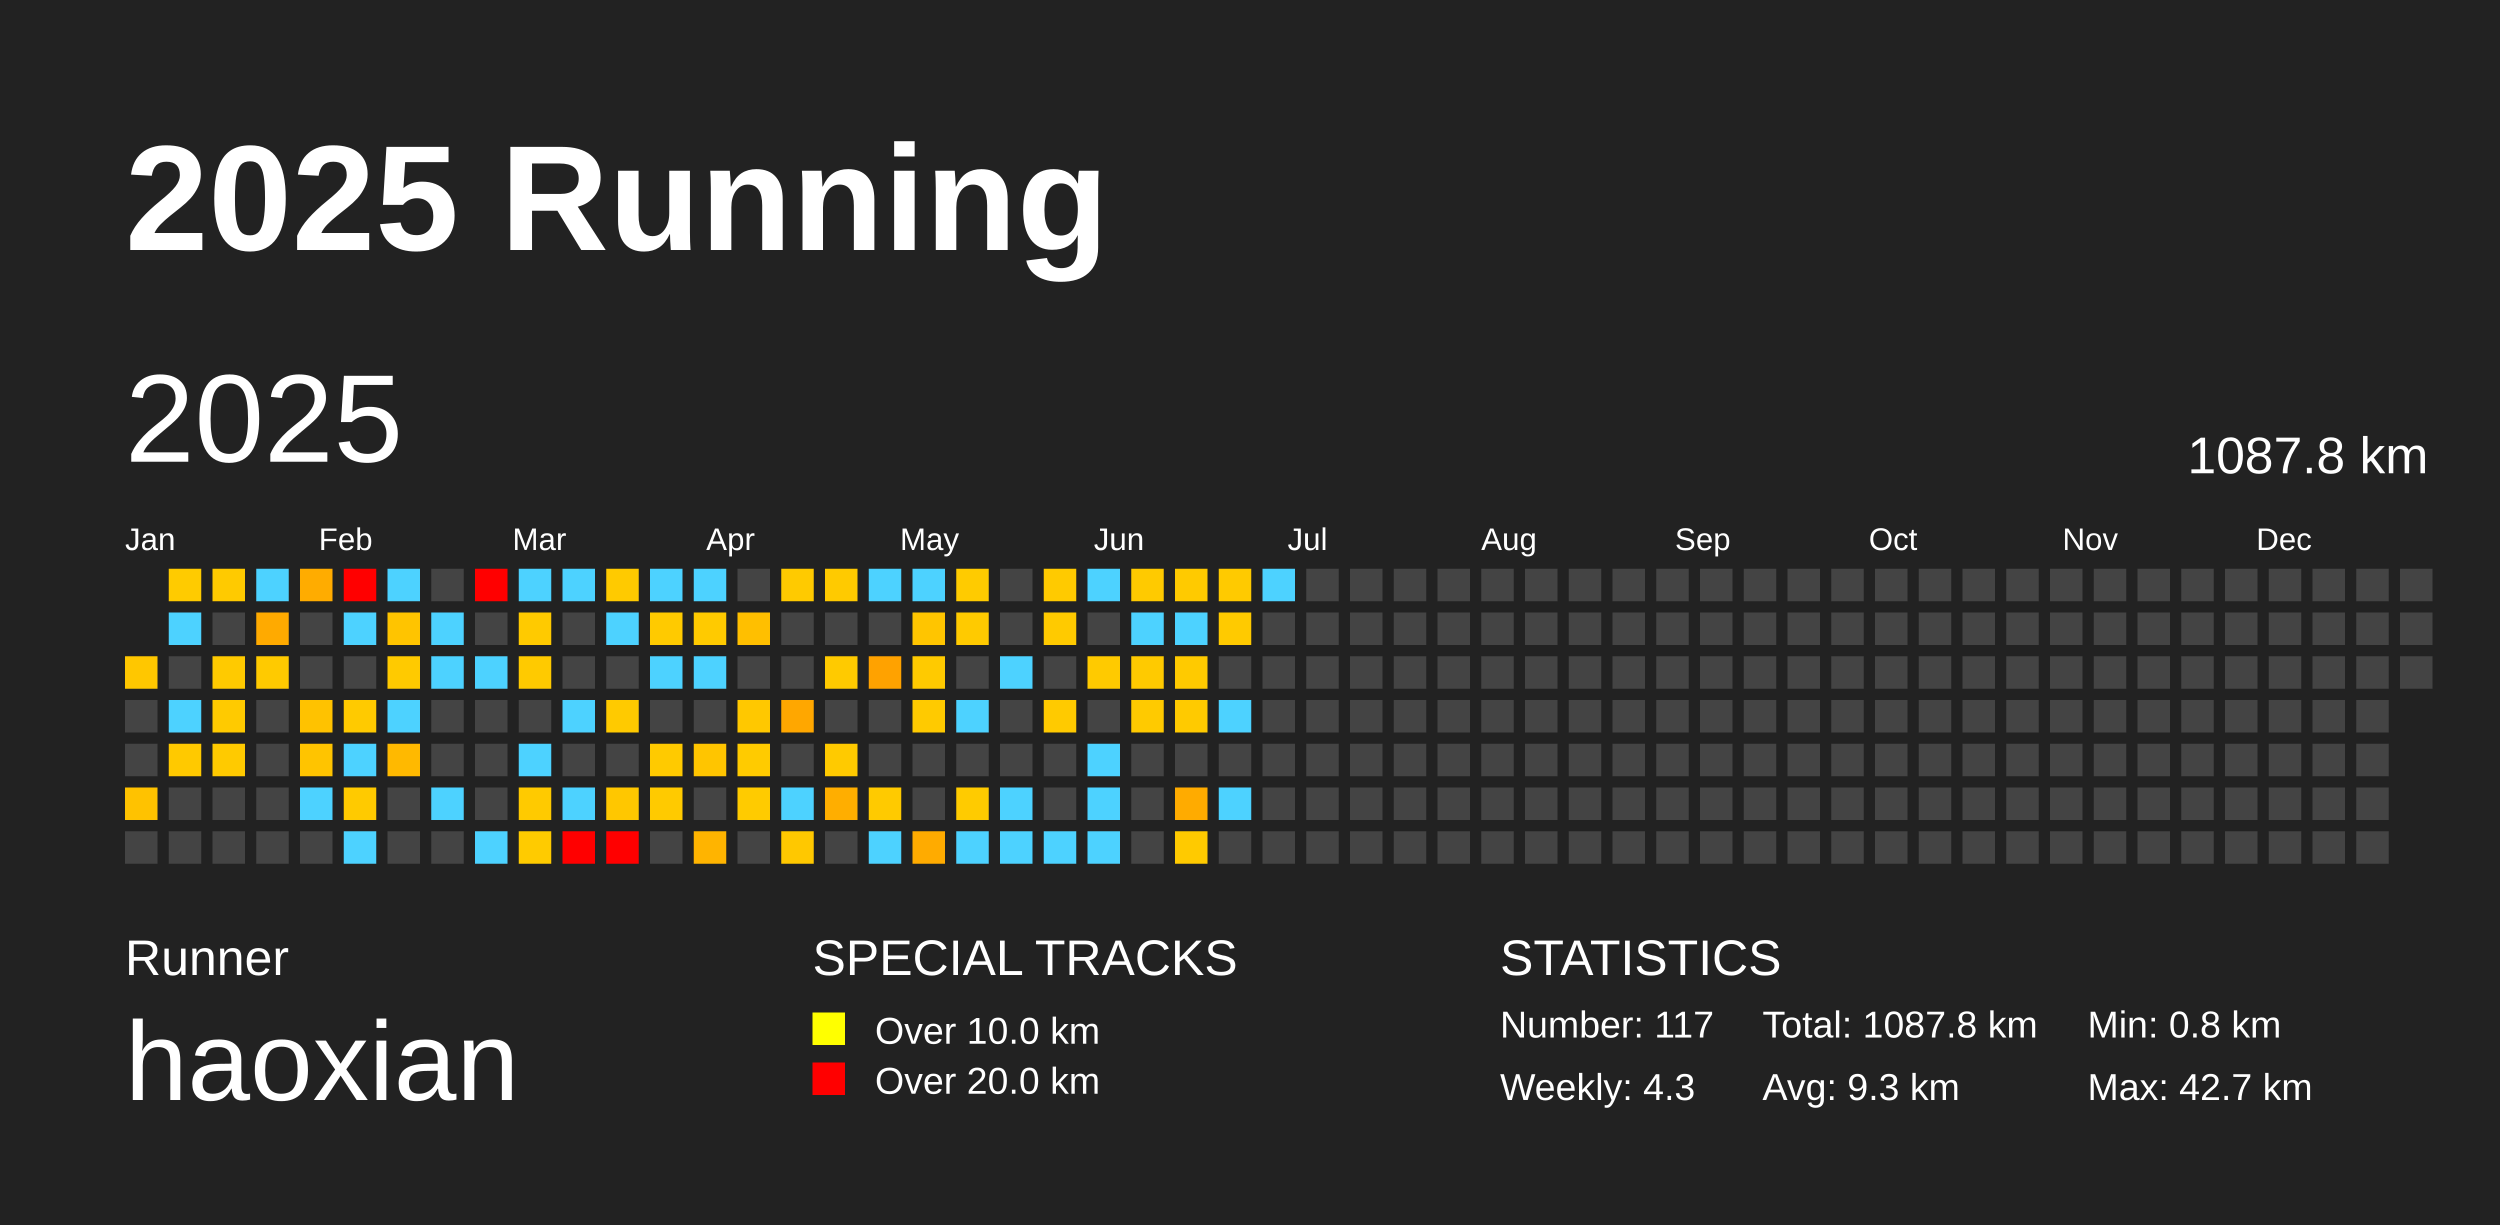
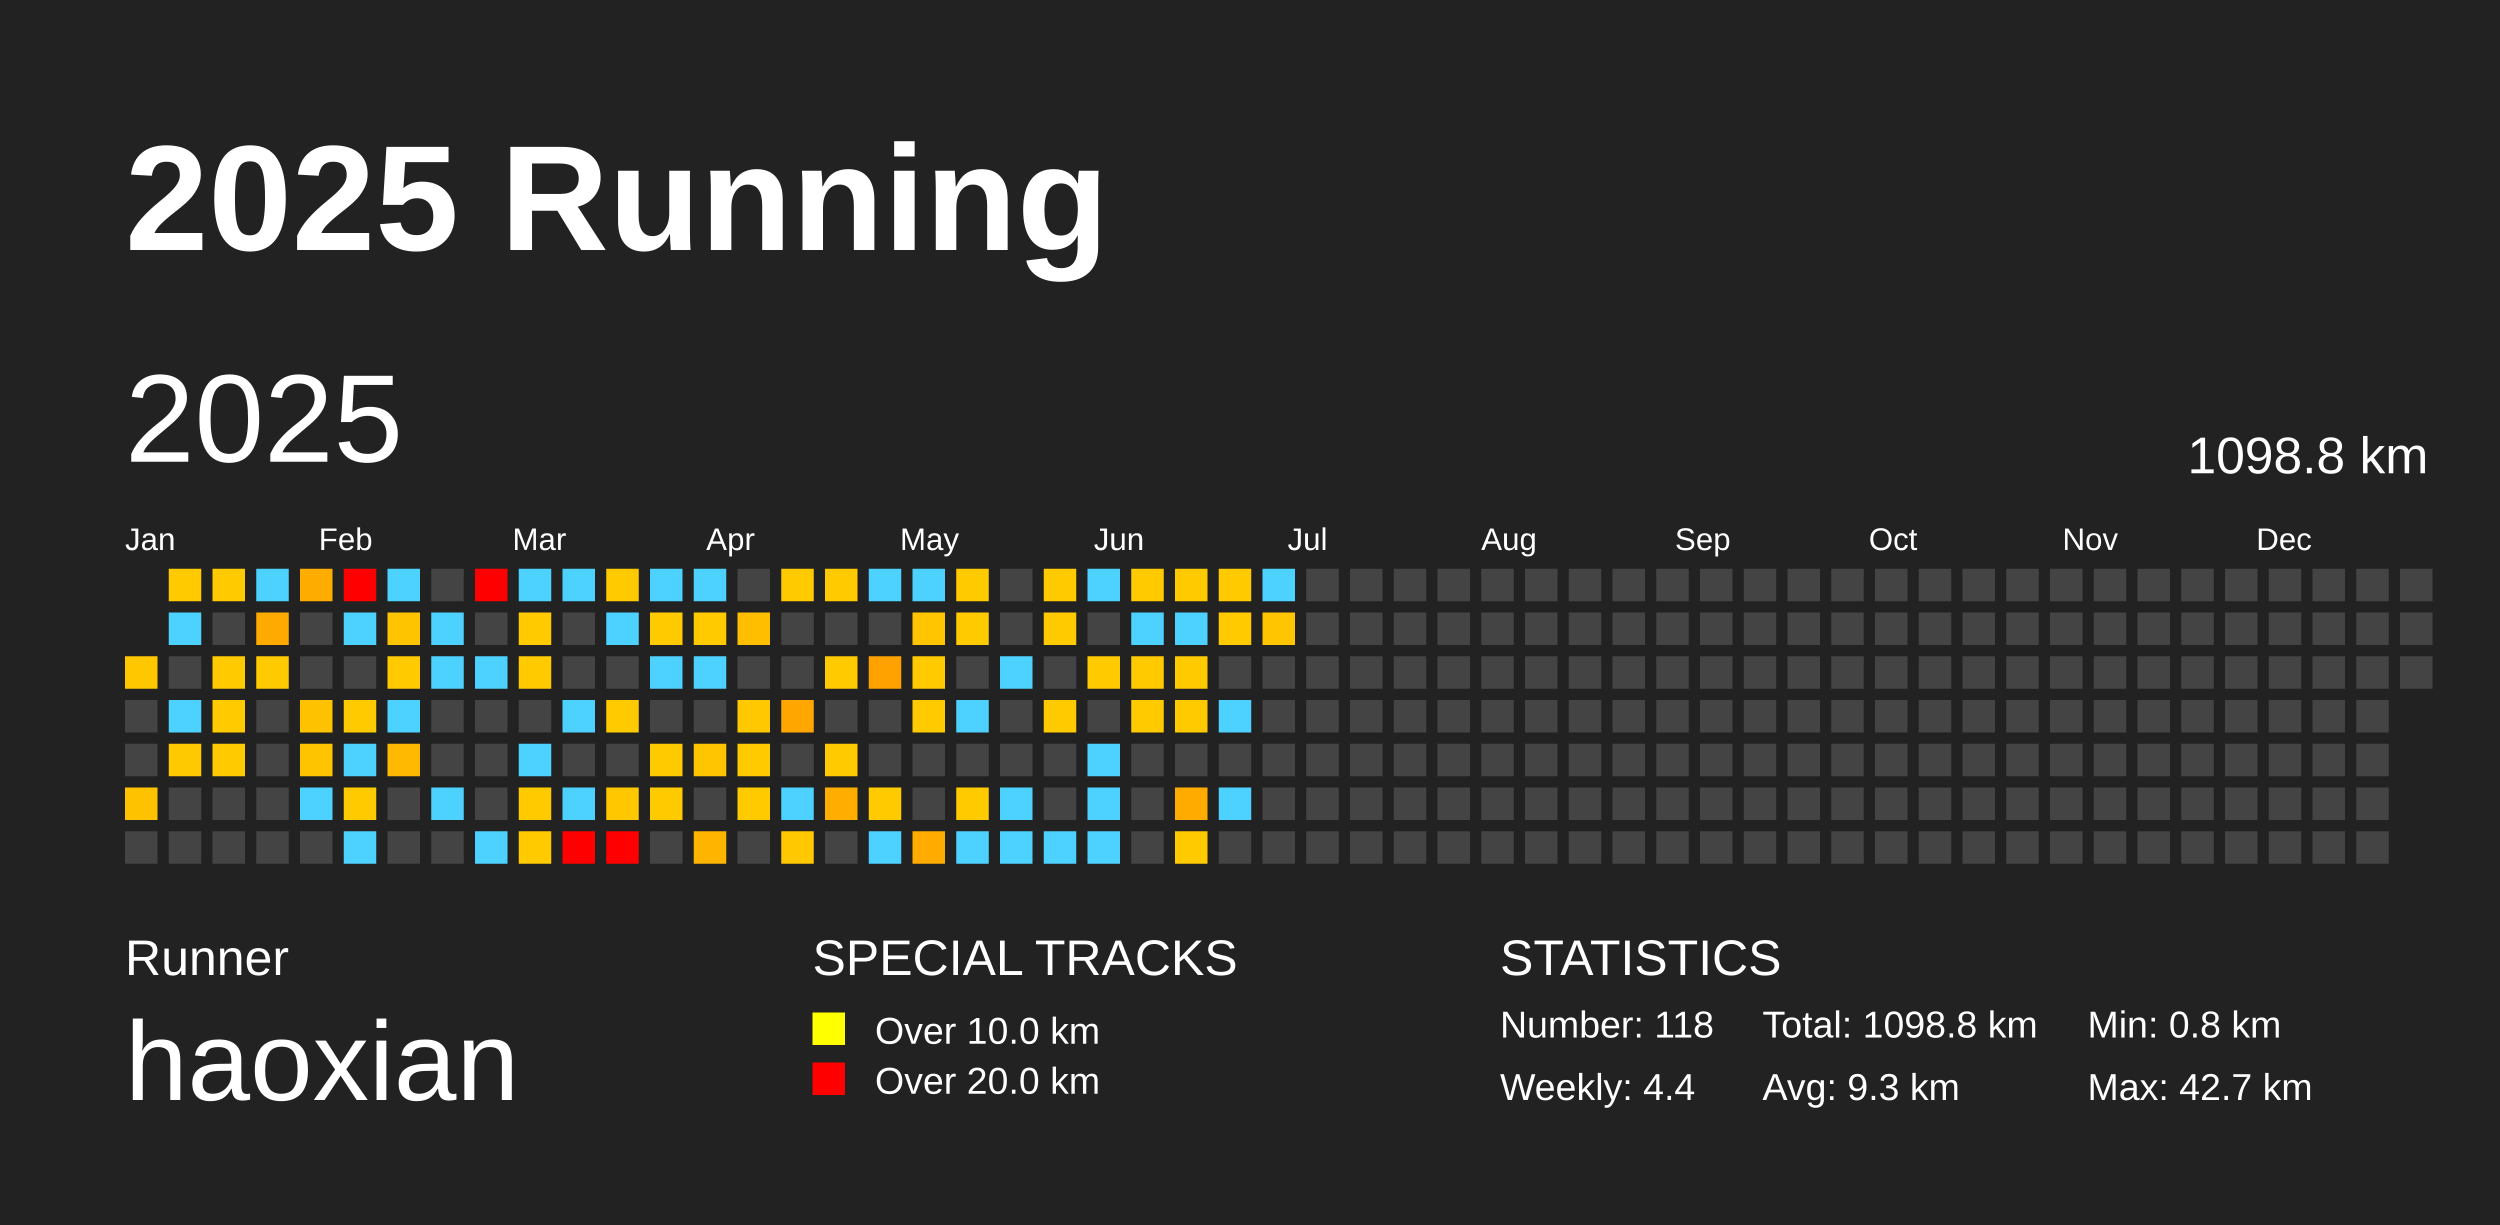
<svg xmlns="http://www.w3.org/2000/svg" baseProfile="full" height="98mm" version="1.1" viewBox="0,0,200,98" width="200mm">
  <defs />
  <rect fill="#222222" height="98" width="200" x="0" y="0" />
  <text fill="#FFFFFF" style="font-size:12px; font-family:Arial; font-weight:bold;" x="10" y="20">2025 Running</text>
  <text fill="#FFFFFF" style="font-size:4px; font-family:Arial" x="10" y="78">Runner</text>
  <text fill="#FFFFFF" style="font-size:9px; font-family:Arial" x="10" y="88">haoxian</text>
  <text fill="#FFFFFF" style="font-size:4px; font-family:Arial" x="65" y="78">SPECIAL TRACKS</text>
  <rect fill="yellow" height="2.6" width="2.6" x="65" y="81" />
  <text fill="#FFFFFF" style="font-size:3px; font-family:Arial" x="70" y="83.5">Over 10.0 km</text>
  <rect fill="red" height="2.6" width="2.6" x="65" y="85" />
  <text fill="#FFFFFF" style="font-size:3px; font-family:Arial" x="70" y="87.5">Over 20.0 km</text>
  <text fill="#FFFFFF" style="font-size:4px; font-family:Arial" x="120" y="78">STATISTICS</text>
-   <text fill="#FFFFFF" style="font-size:3px; font-family:Arial" x="120" y="83">Number: 117</text>
-   <text fill="#FFFFFF" style="font-size:3px; font-family:Arial" x="120" y="88">Weekly: 4.3</text>
-   <text fill="#FFFFFF" style="font-size:3px; font-family:Arial" x="141" y="83">Total: 1087.8 km</text>
+   <text fill="#FFFFFF" style="font-size:3px; font-family:Arial" x="120" y="83">Number: 118</text>
+   <text fill="#FFFFFF" style="font-size:3px; font-family:Arial" x="120" y="88">Weekly: 4.4</text>
+   <text fill="#FFFFFF" style="font-size:3px; font-family:Arial" x="141" y="83">Total: 1098.8 km</text>
  <text fill="#FFFFFF" style="font-size:3px; font-family:Arial" x="141" y="88">Avg: 9.3 km</text>
  <text fill="#FFFFFF" style="font-size:3px; font-family:Arial" x="167" y="83">Min: 0.8 km</text>
  <text fill="#FFFFFF" style="font-size:3px; font-family:Arial" x="167" y="88">Max: 42.7 km</text>
  <text dominant-baseline="hanging" fill="#FFFFFF" style="font-size:10.0px; font-family:Arial;" x="10" y="30">2025</text>
-   <text dominant-baseline="hanging" fill="#FFFFFF" style="font-size:4.125px; font-family:Arial;" x="175" y="35">1087.8 km</text>
+   <text dominant-baseline="hanging" fill="#FFFFFF" style="font-size:4.125px; font-family:Arial;" x="175" y="35">1098.8 km</text>
  <text fill="#FFFFFF" style="font-size:2.5px; font-family:Arial" x="10.0" y="44">Jan</text>
  <text fill="#FFFFFF" style="font-size:2.5px; font-family:Arial" x="25.5" y="44">Feb</text>
  <text fill="#FFFFFF" style="font-size:2.5px; font-family:Arial" x="41.0" y="44">Mar</text>
  <text fill="#FFFFFF" style="font-size:2.5px; font-family:Arial" x="56.5" y="44">Apr</text>
  <text fill="#FFFFFF" style="font-size:2.5px; font-family:Arial" x="72.0" y="44">May</text>
  <text fill="#FFFFFF" style="font-size:2.5px; font-family:Arial" x="87.5" y="44">Jun</text>
  <text fill="#FFFFFF" style="font-size:2.5px; font-family:Arial" x="103.0" y="44">Jul</text>
  <text fill="#FFFFFF" style="font-size:2.5px; font-family:Arial" x="118.5" y="44">Aug</text>
  <text fill="#FFFFFF" style="font-size:2.5px; font-family:Arial" x="134.0" y="44">Sep</text>
  <text fill="#FFFFFF" style="font-size:2.5px; font-family:Arial" x="149.5" y="44">Oct</text>
  <text fill="#FFFFFF" style="font-size:2.5px; font-family:Arial" x="165.0" y="44">Nov</text>
  <text fill="#FFFFFF" style="font-size:2.5px; font-family:Arial" x="180.5" y="44">Dec</text>
  <rect fill="#ffc700" height="2.6" width="2.6" x="10.0" y="52.5" />
  <rect fill="#444444" height="2.6" width="2.6" x="10.0" y="56.0" />
  <rect fill="#444444" height="2.6" width="2.6" x="10.0" y="59.5" />
  <rect fill="#ffc200" height="2.6" width="2.6" x="10.0" y="63.0" />
  <rect fill="#444444" height="2.6" width="2.6" x="10.0" y="66.5" />
  <rect fill="#ffcb00" height="2.6" width="2.6" x="13.5" y="45.5" />
  <rect fill="#4dd2ff" height="2.6" width="2.6" x="13.5" y="49.0" />
  <rect fill="#444444" height="2.6" width="2.6" x="13.5" y="52.5" />
  <rect fill="#4dd2ff" height="2.6" width="2.6" x="13.5" y="56.0" />
  <rect fill="#ffc900" height="2.6" width="2.6" x="13.5" y="59.5" />
  <rect fill="#444444" height="2.6" width="2.6" x="13.5" y="63.0" />
  <rect fill="#444444" height="2.6" width="2.6" x="13.5" y="66.5" />
  <rect fill="#ffca00" height="2.6" width="2.6" x="17.0" y="45.5" />
  <rect fill="#444444" height="2.6" width="2.6" x="17.0" y="49.0" />
  <rect fill="#ffca00" height="2.6" width="2.6" x="17.0" y="52.5" />
  <rect fill="#ffca00" height="2.6" width="2.6" x="17.0" y="56.0" />
  <rect fill="#ffca00" height="2.6" width="2.6" x="17.0" y="59.5" />
  <rect fill="#444444" height="2.6" width="2.6" x="17.0" y="63.0" />
  <rect fill="#444444" height="2.6" width="2.6" x="17.0" y="66.5" />
  <rect fill="#4dd2ff" height="2.6" width="2.6" x="20.5" y="45.5" />
  <rect fill="#ffaa00" height="2.6" width="2.6" x="20.5" y="49.0" />
  <rect fill="#ffca00" height="2.6" width="2.6" x="20.5" y="52.5" />
  <rect fill="#444444" height="2.6" width="2.6" x="20.5" y="56.0" />
  <rect fill="#444444" height="2.6" width="2.6" x="20.5" y="59.5" />
  <rect fill="#444444" height="2.6" width="2.6" x="20.5" y="63.0" />
  <rect fill="#444444" height="2.6" width="2.6" x="20.5" y="66.5" />
  <rect fill="#ffac00" height="2.6" width="2.6" x="24.0" y="45.5" />
  <rect fill="#444444" height="2.6" width="2.6" x="24.0" y="49.0" />
  <rect fill="#444444" height="2.6" width="2.6" x="24.0" y="52.5" />
  <rect fill="#ffc200" height="2.6" width="2.6" x="24.0" y="56.0" />
  <rect fill="#ffc400" height="2.6" width="2.6" x="24.0" y="59.5" />
  <rect fill="#4dd2ff" height="2.6" width="2.6" x="24.0" y="63.0" />
  <rect fill="#444444" height="2.6" width="2.6" x="24.0" y="66.5" />
  <rect fill="red" height="2.6" width="2.6" x="27.5" y="45.5" />
  <rect fill="#4dd2ff" height="2.6" width="2.6" x="27.5" y="49.0" />
  <rect fill="#444444" height="2.6" width="2.6" x="27.5" y="52.5" />
  <rect fill="#ffca00" height="2.6" width="2.6" x="27.5" y="56.0" />
  <rect fill="#4dd2ff" height="2.6" width="2.6" x="27.5" y="59.5" />
  <rect fill="#ffca00" height="2.6" width="2.6" x="27.5" y="63.0" />
  <rect fill="#4dd2ff" height="2.6" width="2.6" x="27.5" y="66.5" />
  <rect fill="#4dd2ff" height="2.6" width="2.6" x="31.0" y="45.5" />
  <rect fill="#ffc400" height="2.6" width="2.6" x="31.0" y="49.0" />
  <rect fill="#ffca00" height="2.6" width="2.6" x="31.0" y="52.5" />
  <rect fill="#4dd2ff" height="2.6" width="2.6" x="31.0" y="56.0" />
  <rect fill="#ffb900" height="2.6" width="2.6" x="31.0" y="59.5" />
  <rect fill="#444444" height="2.6" width="2.6" x="31.0" y="63.0" />
  <rect fill="#444444" height="2.6" width="2.6" x="31.0" y="66.5" />
  <rect fill="#444444" height="2.6" width="2.6" x="34.5" y="45.5" />
  <rect fill="#4dd2ff" height="2.6" width="2.6" x="34.5" y="49.0" />
  <rect fill="#4dd2ff" height="2.6" width="2.6" x="34.5" y="52.5" />
  <rect fill="#444444" height="2.6" width="2.6" x="34.5" y="56.0" />
  <rect fill="#444444" height="2.6" width="2.6" x="34.5" y="59.5" />
  <rect fill="#4dd2ff" height="2.6" width="2.6" x="34.5" y="63.0" />
  <rect fill="#444444" height="2.6" width="2.6" x="34.5" y="66.5" />
  <rect fill="red" height="2.6" width="2.6" x="38.0" y="45.5" />
  <rect fill="#444444" height="2.6" width="2.6" x="38.0" y="49.0" />
  <rect fill="#4dd2ff" height="2.6" width="2.6" x="38.0" y="52.5" />
  <rect fill="#444444" height="2.6" width="2.6" x="38.0" y="56.0" />
  <rect fill="#444444" height="2.6" width="2.6" x="38.0" y="59.5" />
  <rect fill="#444444" height="2.6" width="2.6" x="38.0" y="63.0" />
  <rect fill="#4dd2ff" height="2.6" width="2.6" x="38.0" y="66.5" />
  <rect fill="#4dd2ff" height="2.6" width="2.6" x="41.5" y="45.5" />
  <rect fill="#ffca00" height="2.6" width="2.6" x="41.5" y="49.0" />
  <rect fill="#ffca00" height="2.6" width="2.6" x="41.5" y="52.5" />
  <rect fill="#444444" height="2.6" width="2.6" x="41.5" y="56.0" />
  <rect fill="#4dd2ff" height="2.6" width="2.6" x="41.5" y="59.5" />
  <rect fill="#ffca00" height="2.6" width="2.6" x="41.5" y="63.0" />
  <rect fill="#ffcb00" height="2.6" width="2.6" x="41.5" y="66.5" />
  <rect fill="#4dd2ff" height="2.6" width="2.6" x="45.0" y="45.5" />
  <rect fill="#444444" height="2.6" width="2.6" x="45.0" y="49.0" />
  <rect fill="#444444" height="2.6" width="2.6" x="45.0" y="52.5" />
  <rect fill="#4dd2ff" height="2.6" width="2.6" x="45.0" y="56.0" />
  <rect fill="#444444" height="2.6" width="2.6" x="45.0" y="59.5" />
  <rect fill="#4dd2ff" height="2.6" width="2.6" x="45.0" y="63.0" />
  <rect fill="red" height="2.6" width="2.6" x="45.0" y="66.5" />
  <rect fill="#ffca00" height="2.6" width="2.6" x="48.5" y="45.5" />
  <rect fill="#4dd2ff" height="2.6" width="2.6" x="48.5" y="49.0" />
  <rect fill="#444444" height="2.6" width="2.6" x="48.5" y="52.5" />
  <rect fill="#ffca00" height="2.6" width="2.6" x="48.5" y="56.0" />
  <rect fill="#444444" height="2.6" width="2.6" x="48.5" y="59.5" />
  <rect fill="#ffc700" height="2.6" width="2.6" x="48.5" y="63.0" />
  <rect fill="red" height="2.6" width="2.6" x="48.5" y="66.5" />
  <rect fill="#4dd2ff" height="2.6" width="2.6" x="52.0" y="45.5" />
  <rect fill="#ffca00" height="2.6" width="2.6" x="52.0" y="49.0" />
  <rect fill="#4dd2ff" height="2.6" width="2.6" x="52.0" y="52.5" />
  <rect fill="#444444" height="2.6" width="2.6" x="52.0" y="56.0" />
  <rect fill="#ffca00" height="2.6" width="2.6" x="52.0" y="59.5" />
  <rect fill="#ffca00" height="2.6" width="2.6" x="52.0" y="63.0" />
  <rect fill="#444444" height="2.6" width="2.6" x="52.0" y="66.5" />
  <rect fill="#4dd2ff" height="2.6" width="2.6" x="55.5" y="45.5" />
  <rect fill="#ffca00" height="2.6" width="2.6" x="55.5" y="49.0" />
  <rect fill="#4dd2ff" height="2.6" width="2.6" x="55.5" y="52.5" />
  <rect fill="#444444" height="2.6" width="2.6" x="55.5" y="56.0" />
  <rect fill="#ffc500" height="2.6" width="2.6" x="55.5" y="59.5" />
  <rect fill="#444444" height="2.6" width="2.6" x="55.5" y="63.0" />
  <rect fill="#ffb400" height="2.6" width="2.6" x="55.5" y="66.5" />
  <rect fill="#444444" height="2.6" width="2.6" x="59.0" y="45.5" />
  <rect fill="#ffbf00" height="2.6" width="2.6" x="59.0" y="49.0" />
  <rect fill="#444444" height="2.6" width="2.6" x="59.0" y="52.5" />
  <rect fill="#ffc800" height="2.6" width="2.6" x="59.0" y="56.0" />
  <rect fill="#ffcb00" height="2.6" width="2.6" x="59.0" y="59.5" />
  <rect fill="#ffcb00" height="2.6" width="2.6" x="59.0" y="63.0" />
  <rect fill="#444444" height="2.6" width="2.6" x="59.0" y="66.5" />
  <rect fill="#ffca00" height="2.6" width="2.6" x="62.5" y="45.5" />
  <rect fill="#444444" height="2.6" width="2.6" x="62.5" y="49.0" />
  <rect fill="#444444" height="2.6" width="2.6" x="62.5" y="52.5" />
  <rect fill="#ffa700" height="2.6" width="2.6" x="62.5" y="56.0" />
  <rect fill="#444444" height="2.6" width="2.6" x="62.5" y="59.5" />
  <rect fill="#4dd2ff" height="2.6" width="2.6" x="62.5" y="63.0" />
  <rect fill="#ffc800" height="2.6" width="2.6" x="62.5" y="66.5" />
  <rect fill="#ffca00" height="2.6" width="2.6" x="66.0" y="45.5" />
  <rect fill="#444444" height="2.6" width="2.6" x="66.0" y="49.0" />
  <rect fill="#ffca00" height="2.6" width="2.6" x="66.0" y="52.5" />
  <rect fill="#444444" height="2.6" width="2.6" x="66.0" y="56.0" />
  <rect fill="#ffca00" height="2.6" width="2.6" x="66.0" y="59.5" />
  <rect fill="#ffae00" height="2.6" width="2.6" x="66.0" y="63.0" />
  <rect fill="#444444" height="2.6" width="2.6" x="66.0" y="66.5" />
  <rect fill="#4dd2ff" height="2.6" width="2.6" x="69.5" y="45.5" />
  <rect fill="#444444" height="2.6" width="2.6" x="69.5" y="49.0" />
  <rect fill="#ffa200" height="2.6" width="2.6" x="69.5" y="52.5" />
  <rect fill="#444444" height="2.6" width="2.6" x="69.5" y="56.0" />
  <rect fill="#444444" height="2.6" width="2.6" x="69.5" y="59.5" />
  <rect fill="#ffca00" height="2.6" width="2.6" x="69.5" y="63.0" />
  <rect fill="#4dd2ff" height="2.6" width="2.6" x="69.5" y="66.5" />
  <rect fill="#4dd2ff" height="2.6" width="2.6" x="73.0" y="45.5" />
  <rect fill="#ffc500" height="2.6" width="2.6" x="73.0" y="49.0" />
  <rect fill="#ffca00" height="2.6" width="2.6" x="73.0" y="52.5" />
  <rect fill="#ffca00" height="2.6" width="2.6" x="73.0" y="56.0" />
  <rect fill="#444444" height="2.6" width="2.6" x="73.0" y="59.5" />
  <rect fill="#444444" height="2.6" width="2.6" x="73.0" y="63.0" />
  <rect fill="#ffab00" height="2.6" width="2.6" x="73.0" y="66.5" />
  <rect fill="#ffcb00" height="2.6" width="2.6" x="76.5" y="45.5" />
  <rect fill="#ffca00" height="2.6" width="2.6" x="76.5" y="49.0" />
  <rect fill="#444444" height="2.6" width="2.6" x="76.5" y="52.5" />
  <rect fill="#4dd2ff" height="2.6" width="2.6" x="76.5" y="56.0" />
  <rect fill="#444444" height="2.6" width="2.6" x="76.5" y="59.5" />
  <rect fill="#ffcb00" height="2.6" width="2.6" x="76.5" y="63.0" />
  <rect fill="#4dd2ff" height="2.6" width="2.6" x="76.5" y="66.5" />
  <rect fill="#444444" height="2.6" width="2.6" x="80.0" y="45.5" />
  <rect fill="#444444" height="2.6" width="2.6" x="80.0" y="49.0" />
  <rect fill="#4dd2ff" height="2.6" width="2.6" x="80.0" y="52.5" />
  <rect fill="#444444" height="2.6" width="2.6" x="80.0" y="56.0" />
  <rect fill="#444444" height="2.6" width="2.6" x="80.0" y="59.5" />
  <rect fill="#4dd2ff" height="2.6" width="2.6" x="80.0" y="63.0" />
  <rect fill="#4dd2ff" height="2.6" width="2.6" x="80.0" y="66.5" />
  <rect fill="#ffca00" height="2.6" width="2.6" x="83.5" y="45.5" />
  <rect fill="#ffca00" height="2.6" width="2.6" x="83.5" y="49.0" />
  <rect fill="#444444" height="2.6" width="2.6" x="83.5" y="52.5" />
  <rect fill="#ffca00" height="2.6" width="2.6" x="83.5" y="56.0" />
  <rect fill="#444444" height="2.6" width="2.6" x="83.5" y="59.5" />
  <rect fill="#444444" height="2.6" width="2.6" x="83.5" y="63.0" />
  <rect fill="#4dd2ff" height="2.6" width="2.6" x="83.5" y="66.5" />
  <rect fill="#4dd2ff" height="2.6" width="2.6" x="87.0" y="45.5" />
  <rect fill="#444444" height="2.6" width="2.6" x="87.0" y="49.0" />
  <rect fill="#ffca00" height="2.6" width="2.6" x="87.0" y="52.5" />
  <rect fill="#444444" height="2.6" width="2.6" x="87.0" y="56.0" />
  <rect fill="#4dd2ff" height="2.6" width="2.6" x="87.0" y="59.5" />
  <rect fill="#4dd2ff" height="2.6" width="2.6" x="87.0" y="63.0" />
  <rect fill="#4dd2ff" height="2.6" width="2.6" x="87.0" y="66.5" />
  <rect fill="#ffca00" height="2.6" width="2.6" x="90.5" y="45.5" />
  <rect fill="#4dd2ff" height="2.6" width="2.6" x="90.5" y="49.0" />
  <rect fill="#ffca00" height="2.6" width="2.6" x="90.5" y="52.5" />
  <rect fill="#ffca00" height="2.6" width="2.6" x="90.5" y="56.0" />
  <rect fill="#444444" height="2.6" width="2.6" x="90.5" y="59.5" />
  <rect fill="#444444" height="2.6" width="2.6" x="90.5" y="63.0" />
  <rect fill="#444444" height="2.6" width="2.6" x="90.5" y="66.5" />
  <rect fill="#ffca00" height="2.6" width="2.6" x="94.0" y="45.5" />
  <rect fill="#4dd2ff" height="2.6" width="2.6" x="94.0" y="49.0" />
  <rect fill="#ffca00" height="2.6" width="2.6" x="94.0" y="52.5" />
  <rect fill="#ffca00" height="2.6" width="2.6" x="94.0" y="56.0" />
  <rect fill="#444444" height="2.6" width="2.6" x="94.0" y="59.5" />
  <rect fill="#ffab00" height="2.6" width="2.6" x="94.0" y="63.0" />
  <rect fill="#ffca00" height="2.6" width="2.6" x="94.0" y="66.5" />
  <rect fill="#ffca00" height="2.6" width="2.6" x="97.5" y="45.5" />
  <rect fill="#ffca00" height="2.6" width="2.6" x="97.5" y="49.0" />
  <rect fill="#444444" height="2.6" width="2.6" x="97.5" y="52.5" />
  <rect fill="#4dd2ff" height="2.6" width="2.6" x="97.5" y="56.0" />
  <rect fill="#444444" height="2.6" width="2.6" x="97.5" y="59.5" />
  <rect fill="#4dd2ff" height="2.6" width="2.6" x="97.5" y="63.0" />
  <rect fill="#444444" height="2.6" width="2.6" x="97.5" y="66.5" />
  <rect fill="#4dd2ff" height="2.6" width="2.6" x="101.0" y="45.5" />
-   <rect fill="#444444" height="2.6" width="2.6" x="101.0" y="49.0" />
+   <rect fill="#ffc500" height="2.6" width="2.6" x="101.0" y="49.0" />
  <rect fill="#444444" height="2.6" width="2.6" x="101.0" y="52.5" />
  <rect fill="#444444" height="2.6" width="2.6" x="101.0" y="56.0" />
  <rect fill="#444444" height="2.6" width="2.6" x="101.0" y="59.5" />
  <rect fill="#444444" height="2.6" width="2.6" x="101.0" y="63.0" />
  <rect fill="#444444" height="2.6" width="2.6" x="101.0" y="66.5" />
  <rect fill="#444444" height="2.6" width="2.6" x="104.5" y="45.5" />
  <rect fill="#444444" height="2.6" width="2.6" x="104.5" y="49.0" />
  <rect fill="#444444" height="2.6" width="2.6" x="104.5" y="52.5" />
  <rect fill="#444444" height="2.6" width="2.6" x="104.5" y="56.0" />
  <rect fill="#444444" height="2.6" width="2.6" x="104.5" y="59.5" />
  <rect fill="#444444" height="2.6" width="2.6" x="104.5" y="63.0" />
  <rect fill="#444444" height="2.6" width="2.6" x="104.5" y="66.5" />
  <rect fill="#444444" height="2.6" width="2.6" x="108.0" y="45.5" />
  <rect fill="#444444" height="2.6" width="2.6" x="108.0" y="49.0" />
  <rect fill="#444444" height="2.6" width="2.6" x="108.0" y="52.5" />
  <rect fill="#444444" height="2.6" width="2.6" x="108.0" y="56.0" />
  <rect fill="#444444" height="2.6" width="2.6" x="108.0" y="59.5" />
  <rect fill="#444444" height="2.6" width="2.6" x="108.0" y="63.0" />
  <rect fill="#444444" height="2.6" width="2.6" x="108.0" y="66.5" />
  <rect fill="#444444" height="2.6" width="2.6" x="111.5" y="45.5" />
  <rect fill="#444444" height="2.6" width="2.6" x="111.5" y="49.0" />
  <rect fill="#444444" height="2.6" width="2.6" x="111.5" y="52.5" />
  <rect fill="#444444" height="2.6" width="2.6" x="111.5" y="56.0" />
  <rect fill="#444444" height="2.6" width="2.6" x="111.5" y="59.5" />
  <rect fill="#444444" height="2.6" width="2.6" x="111.5" y="63.0" />
  <rect fill="#444444" height="2.6" width="2.6" x="111.5" y="66.5" />
  <rect fill="#444444" height="2.6" width="2.6" x="115.0" y="45.5" />
  <rect fill="#444444" height="2.6" width="2.6" x="115.0" y="49.0" />
  <rect fill="#444444" height="2.6" width="2.6" x="115.0" y="52.5" />
  <rect fill="#444444" height="2.6" width="2.6" x="115.0" y="56.0" />
  <rect fill="#444444" height="2.6" width="2.6" x="115.0" y="59.5" />
  <rect fill="#444444" height="2.6" width="2.6" x="115.0" y="63.0" />
  <rect fill="#444444" height="2.6" width="2.6" x="115.0" y="66.5" />
  <rect fill="#444444" height="2.6" width="2.6" x="118.5" y="45.5" />
  <rect fill="#444444" height="2.6" width="2.6" x="118.5" y="49.0" />
  <rect fill="#444444" height="2.6" width="2.6" x="118.5" y="52.5" />
  <rect fill="#444444" height="2.6" width="2.6" x="118.5" y="56.0" />
  <rect fill="#444444" height="2.6" width="2.6" x="118.5" y="59.5" />
  <rect fill="#444444" height="2.6" width="2.6" x="118.5" y="63.0" />
  <rect fill="#444444" height="2.6" width="2.6" x="118.5" y="66.5" />
  <rect fill="#444444" height="2.6" width="2.6" x="122.0" y="45.5" />
  <rect fill="#444444" height="2.6" width="2.6" x="122.0" y="49.0" />
  <rect fill="#444444" height="2.6" width="2.6" x="122.0" y="52.5" />
  <rect fill="#444444" height="2.6" width="2.6" x="122.0" y="56.0" />
  <rect fill="#444444" height="2.6" width="2.6" x="122.0" y="59.5" />
  <rect fill="#444444" height="2.6" width="2.6" x="122.0" y="63.0" />
  <rect fill="#444444" height="2.6" width="2.6" x="122.0" y="66.5" />
  <rect fill="#444444" height="2.6" width="2.6" x="125.5" y="45.5" />
  <rect fill="#444444" height="2.6" width="2.6" x="125.5" y="49.0" />
  <rect fill="#444444" height="2.6" width="2.6" x="125.5" y="52.5" />
  <rect fill="#444444" height="2.6" width="2.6" x="125.5" y="56.0" />
  <rect fill="#444444" height="2.6" width="2.6" x="125.5" y="59.5" />
  <rect fill="#444444" height="2.6" width="2.6" x="125.5" y="63.0" />
  <rect fill="#444444" height="2.6" width="2.6" x="125.5" y="66.5" />
  <rect fill="#444444" height="2.6" width="2.6" x="129.0" y="45.5" />
  <rect fill="#444444" height="2.6" width="2.6" x="129.0" y="49.0" />
  <rect fill="#444444" height="2.6" width="2.6" x="129.0" y="52.5" />
  <rect fill="#444444" height="2.6" width="2.6" x="129.0" y="56.0" />
  <rect fill="#444444" height="2.6" width="2.6" x="129.0" y="59.5" />
  <rect fill="#444444" height="2.6" width="2.6" x="129.0" y="63.0" />
  <rect fill="#444444" height="2.6" width="2.6" x="129.0" y="66.5" />
  <rect fill="#444444" height="2.6" width="2.6" x="132.5" y="45.5" />
  <rect fill="#444444" height="2.6" width="2.6" x="132.5" y="49.0" />
  <rect fill="#444444" height="2.6" width="2.6" x="132.5" y="52.5" />
  <rect fill="#444444" height="2.6" width="2.6" x="132.5" y="56.0" />
  <rect fill="#444444" height="2.6" width="2.6" x="132.5" y="59.5" />
  <rect fill="#444444" height="2.6" width="2.6" x="132.5" y="63.0" />
  <rect fill="#444444" height="2.6" width="2.6" x="132.5" y="66.5" />
  <rect fill="#444444" height="2.6" width="2.6" x="136.0" y="45.5" />
  <rect fill="#444444" height="2.6" width="2.6" x="136.0" y="49.0" />
  <rect fill="#444444" height="2.6" width="2.6" x="136.0" y="52.5" />
  <rect fill="#444444" height="2.6" width="2.6" x="136.0" y="56.0" />
  <rect fill="#444444" height="2.6" width="2.6" x="136.0" y="59.5" />
  <rect fill="#444444" height="2.6" width="2.6" x="136.0" y="63.0" />
  <rect fill="#444444" height="2.6" width="2.6" x="136.0" y="66.5" />
  <rect fill="#444444" height="2.6" width="2.6" x="139.5" y="45.5" />
  <rect fill="#444444" height="2.6" width="2.6" x="139.5" y="49.0" />
  <rect fill="#444444" height="2.6" width="2.6" x="139.5" y="52.5" />
  <rect fill="#444444" height="2.6" width="2.6" x="139.5" y="56.0" />
  <rect fill="#444444" height="2.6" width="2.6" x="139.5" y="59.5" />
  <rect fill="#444444" height="2.6" width="2.6" x="139.5" y="63.0" />
  <rect fill="#444444" height="2.6" width="2.6" x="139.5" y="66.5" />
  <rect fill="#444444" height="2.6" width="2.6" x="143.0" y="45.5" />
  <rect fill="#444444" height="2.6" width="2.6" x="143.0" y="49.0" />
  <rect fill="#444444" height="2.6" width="2.6" x="143.0" y="52.5" />
  <rect fill="#444444" height="2.6" width="2.6" x="143.0" y="56.0" />
  <rect fill="#444444" height="2.6" width="2.6" x="143.0" y="59.5" />
  <rect fill="#444444" height="2.6" width="2.6" x="143.0" y="63.0" />
  <rect fill="#444444" height="2.6" width="2.6" x="143.0" y="66.5" />
  <rect fill="#444444" height="2.6" width="2.6" x="146.5" y="45.5" />
  <rect fill="#444444" height="2.6" width="2.6" x="146.5" y="49.0" />
  <rect fill="#444444" height="2.6" width="2.6" x="146.5" y="52.5" />
  <rect fill="#444444" height="2.6" width="2.6" x="146.5" y="56.0" />
  <rect fill="#444444" height="2.6" width="2.6" x="146.5" y="59.5" />
  <rect fill="#444444" height="2.6" width="2.6" x="146.5" y="63.0" />
  <rect fill="#444444" height="2.6" width="2.6" x="146.5" y="66.5" />
  <rect fill="#444444" height="2.6" width="2.6" x="150.0" y="45.5" />
  <rect fill="#444444" height="2.6" width="2.6" x="150.0" y="49.0" />
  <rect fill="#444444" height="2.6" width="2.6" x="150.0" y="52.5" />
  <rect fill="#444444" height="2.6" width="2.6" x="150.0" y="56.0" />
  <rect fill="#444444" height="2.6" width="2.6" x="150.0" y="59.5" />
  <rect fill="#444444" height="2.6" width="2.6" x="150.0" y="63.0" />
  <rect fill="#444444" height="2.6" width="2.6" x="150.0" y="66.5" />
  <rect fill="#444444" height="2.6" width="2.6" x="153.5" y="45.5" />
  <rect fill="#444444" height="2.6" width="2.6" x="153.5" y="49.0" />
  <rect fill="#444444" height="2.6" width="2.6" x="153.5" y="52.5" />
  <rect fill="#444444" height="2.6" width="2.6" x="153.5" y="56.0" />
  <rect fill="#444444" height="2.6" width="2.6" x="153.5" y="59.5" />
  <rect fill="#444444" height="2.6" width="2.6" x="153.5" y="63.0" />
  <rect fill="#444444" height="2.6" width="2.6" x="153.5" y="66.5" />
  <rect fill="#444444" height="2.6" width="2.6" x="157.0" y="45.5" />
  <rect fill="#444444" height="2.6" width="2.6" x="157.0" y="49.0" />
  <rect fill="#444444" height="2.6" width="2.6" x="157.0" y="52.5" />
  <rect fill="#444444" height="2.6" width="2.6" x="157.0" y="56.0" />
  <rect fill="#444444" height="2.6" width="2.6" x="157.0" y="59.5" />
  <rect fill="#444444" height="2.6" width="2.6" x="157.0" y="63.0" />
  <rect fill="#444444" height="2.6" width="2.6" x="157.0" y="66.5" />
  <rect fill="#444444" height="2.6" width="2.6" x="160.5" y="45.5" />
  <rect fill="#444444" height="2.6" width="2.6" x="160.5" y="49.0" />
  <rect fill="#444444" height="2.6" width="2.6" x="160.5" y="52.5" />
  <rect fill="#444444" height="2.6" width="2.6" x="160.5" y="56.0" />
  <rect fill="#444444" height="2.6" width="2.6" x="160.5" y="59.5" />
  <rect fill="#444444" height="2.6" width="2.6" x="160.5" y="63.0" />
  <rect fill="#444444" height="2.6" width="2.6" x="160.5" y="66.5" />
  <rect fill="#444444" height="2.6" width="2.6" x="164.0" y="45.5" />
  <rect fill="#444444" height="2.6" width="2.6" x="164.0" y="49.0" />
  <rect fill="#444444" height="2.6" width="2.6" x="164.0" y="52.5" />
  <rect fill="#444444" height="2.6" width="2.6" x="164.0" y="56.0" />
  <rect fill="#444444" height="2.6" width="2.6" x="164.0" y="59.5" />
  <rect fill="#444444" height="2.6" width="2.6" x="164.0" y="63.0" />
  <rect fill="#444444" height="2.6" width="2.6" x="164.0" y="66.5" />
  <rect fill="#444444" height="2.6" width="2.6" x="167.5" y="45.5" />
  <rect fill="#444444" height="2.6" width="2.6" x="167.5" y="49.0" />
  <rect fill="#444444" height="2.6" width="2.6" x="167.5" y="52.5" />
  <rect fill="#444444" height="2.6" width="2.6" x="167.5" y="56.0" />
  <rect fill="#444444" height="2.6" width="2.6" x="167.5" y="59.5" />
  <rect fill="#444444" height="2.6" width="2.6" x="167.5" y="63.0" />
  <rect fill="#444444" height="2.6" width="2.6" x="167.5" y="66.5" />
  <rect fill="#444444" height="2.6" width="2.6" x="171.0" y="45.5" />
  <rect fill="#444444" height="2.6" width="2.6" x="171.0" y="49.0" />
  <rect fill="#444444" height="2.6" width="2.6" x="171.0" y="52.5" />
  <rect fill="#444444" height="2.6" width="2.6" x="171.0" y="56.0" />
  <rect fill="#444444" height="2.6" width="2.6" x="171.0" y="59.5" />
  <rect fill="#444444" height="2.6" width="2.6" x="171.0" y="63.0" />
  <rect fill="#444444" height="2.6" width="2.6" x="171.0" y="66.5" />
  <rect fill="#444444" height="2.6" width="2.6" x="174.5" y="45.5" />
  <rect fill="#444444" height="2.6" width="2.6" x="174.5" y="49.0" />
  <rect fill="#444444" height="2.6" width="2.6" x="174.5" y="52.5" />
  <rect fill="#444444" height="2.6" width="2.6" x="174.5" y="56.0" />
  <rect fill="#444444" height="2.6" width="2.6" x="174.5" y="59.5" />
  <rect fill="#444444" height="2.6" width="2.6" x="174.5" y="63.0" />
  <rect fill="#444444" height="2.6" width="2.6" x="174.5" y="66.5" />
  <rect fill="#444444" height="2.6" width="2.6" x="178.0" y="45.5" />
  <rect fill="#444444" height="2.6" width="2.6" x="178.0" y="49.0" />
  <rect fill="#444444" height="2.6" width="2.6" x="178.0" y="52.5" />
  <rect fill="#444444" height="2.6" width="2.6" x="178.0" y="56.0" />
  <rect fill="#444444" height="2.6" width="2.6" x="178.0" y="59.5" />
  <rect fill="#444444" height="2.6" width="2.6" x="178.0" y="63.0" />
  <rect fill="#444444" height="2.6" width="2.6" x="178.0" y="66.5" />
  <rect fill="#444444" height="2.6" width="2.6" x="181.5" y="45.5" />
  <rect fill="#444444" height="2.6" width="2.6" x="181.5" y="49.0" />
  <rect fill="#444444" height="2.6" width="2.6" x="181.5" y="52.5" />
  <rect fill="#444444" height="2.6" width="2.6" x="181.5" y="56.0" />
  <rect fill="#444444" height="2.6" width="2.6" x="181.5" y="59.5" />
  <rect fill="#444444" height="2.6" width="2.6" x="181.5" y="63.0" />
  <rect fill="#444444" height="2.6" width="2.6" x="181.5" y="66.5" />
  <rect fill="#444444" height="2.6" width="2.6" x="185.0" y="45.5" />
  <rect fill="#444444" height="2.6" width="2.6" x="185.0" y="49.0" />
  <rect fill="#444444" height="2.6" width="2.6" x="185.0" y="52.5" />
  <rect fill="#444444" height="2.6" width="2.6" x="185.0" y="56.0" />
  <rect fill="#444444" height="2.6" width="2.6" x="185.0" y="59.5" />
  <rect fill="#444444" height="2.6" width="2.6" x="185.0" y="63.0" />
  <rect fill="#444444" height="2.6" width="2.6" x="185.0" y="66.5" />
  <rect fill="#444444" height="2.6" width="2.6" x="188.5" y="45.5" />
  <rect fill="#444444" height="2.6" width="2.6" x="188.5" y="49.0" />
  <rect fill="#444444" height="2.6" width="2.6" x="188.5" y="52.5" />
  <rect fill="#444444" height="2.6" width="2.6" x="188.5" y="56.0" />
  <rect fill="#444444" height="2.6" width="2.6" x="188.5" y="59.5" />
  <rect fill="#444444" height="2.6" width="2.6" x="188.5" y="63.0" />
  <rect fill="#444444" height="2.6" width="2.6" x="188.5" y="66.5" />
  <rect fill="#444444" height="2.6" width="2.6" x="192.0" y="45.5" />
  <rect fill="#444444" height="2.6" width="2.6" x="192.0" y="49.0" />
  <rect fill="#444444" height="2.6" width="2.6" x="192.0" y="52.5" />
</svg>
